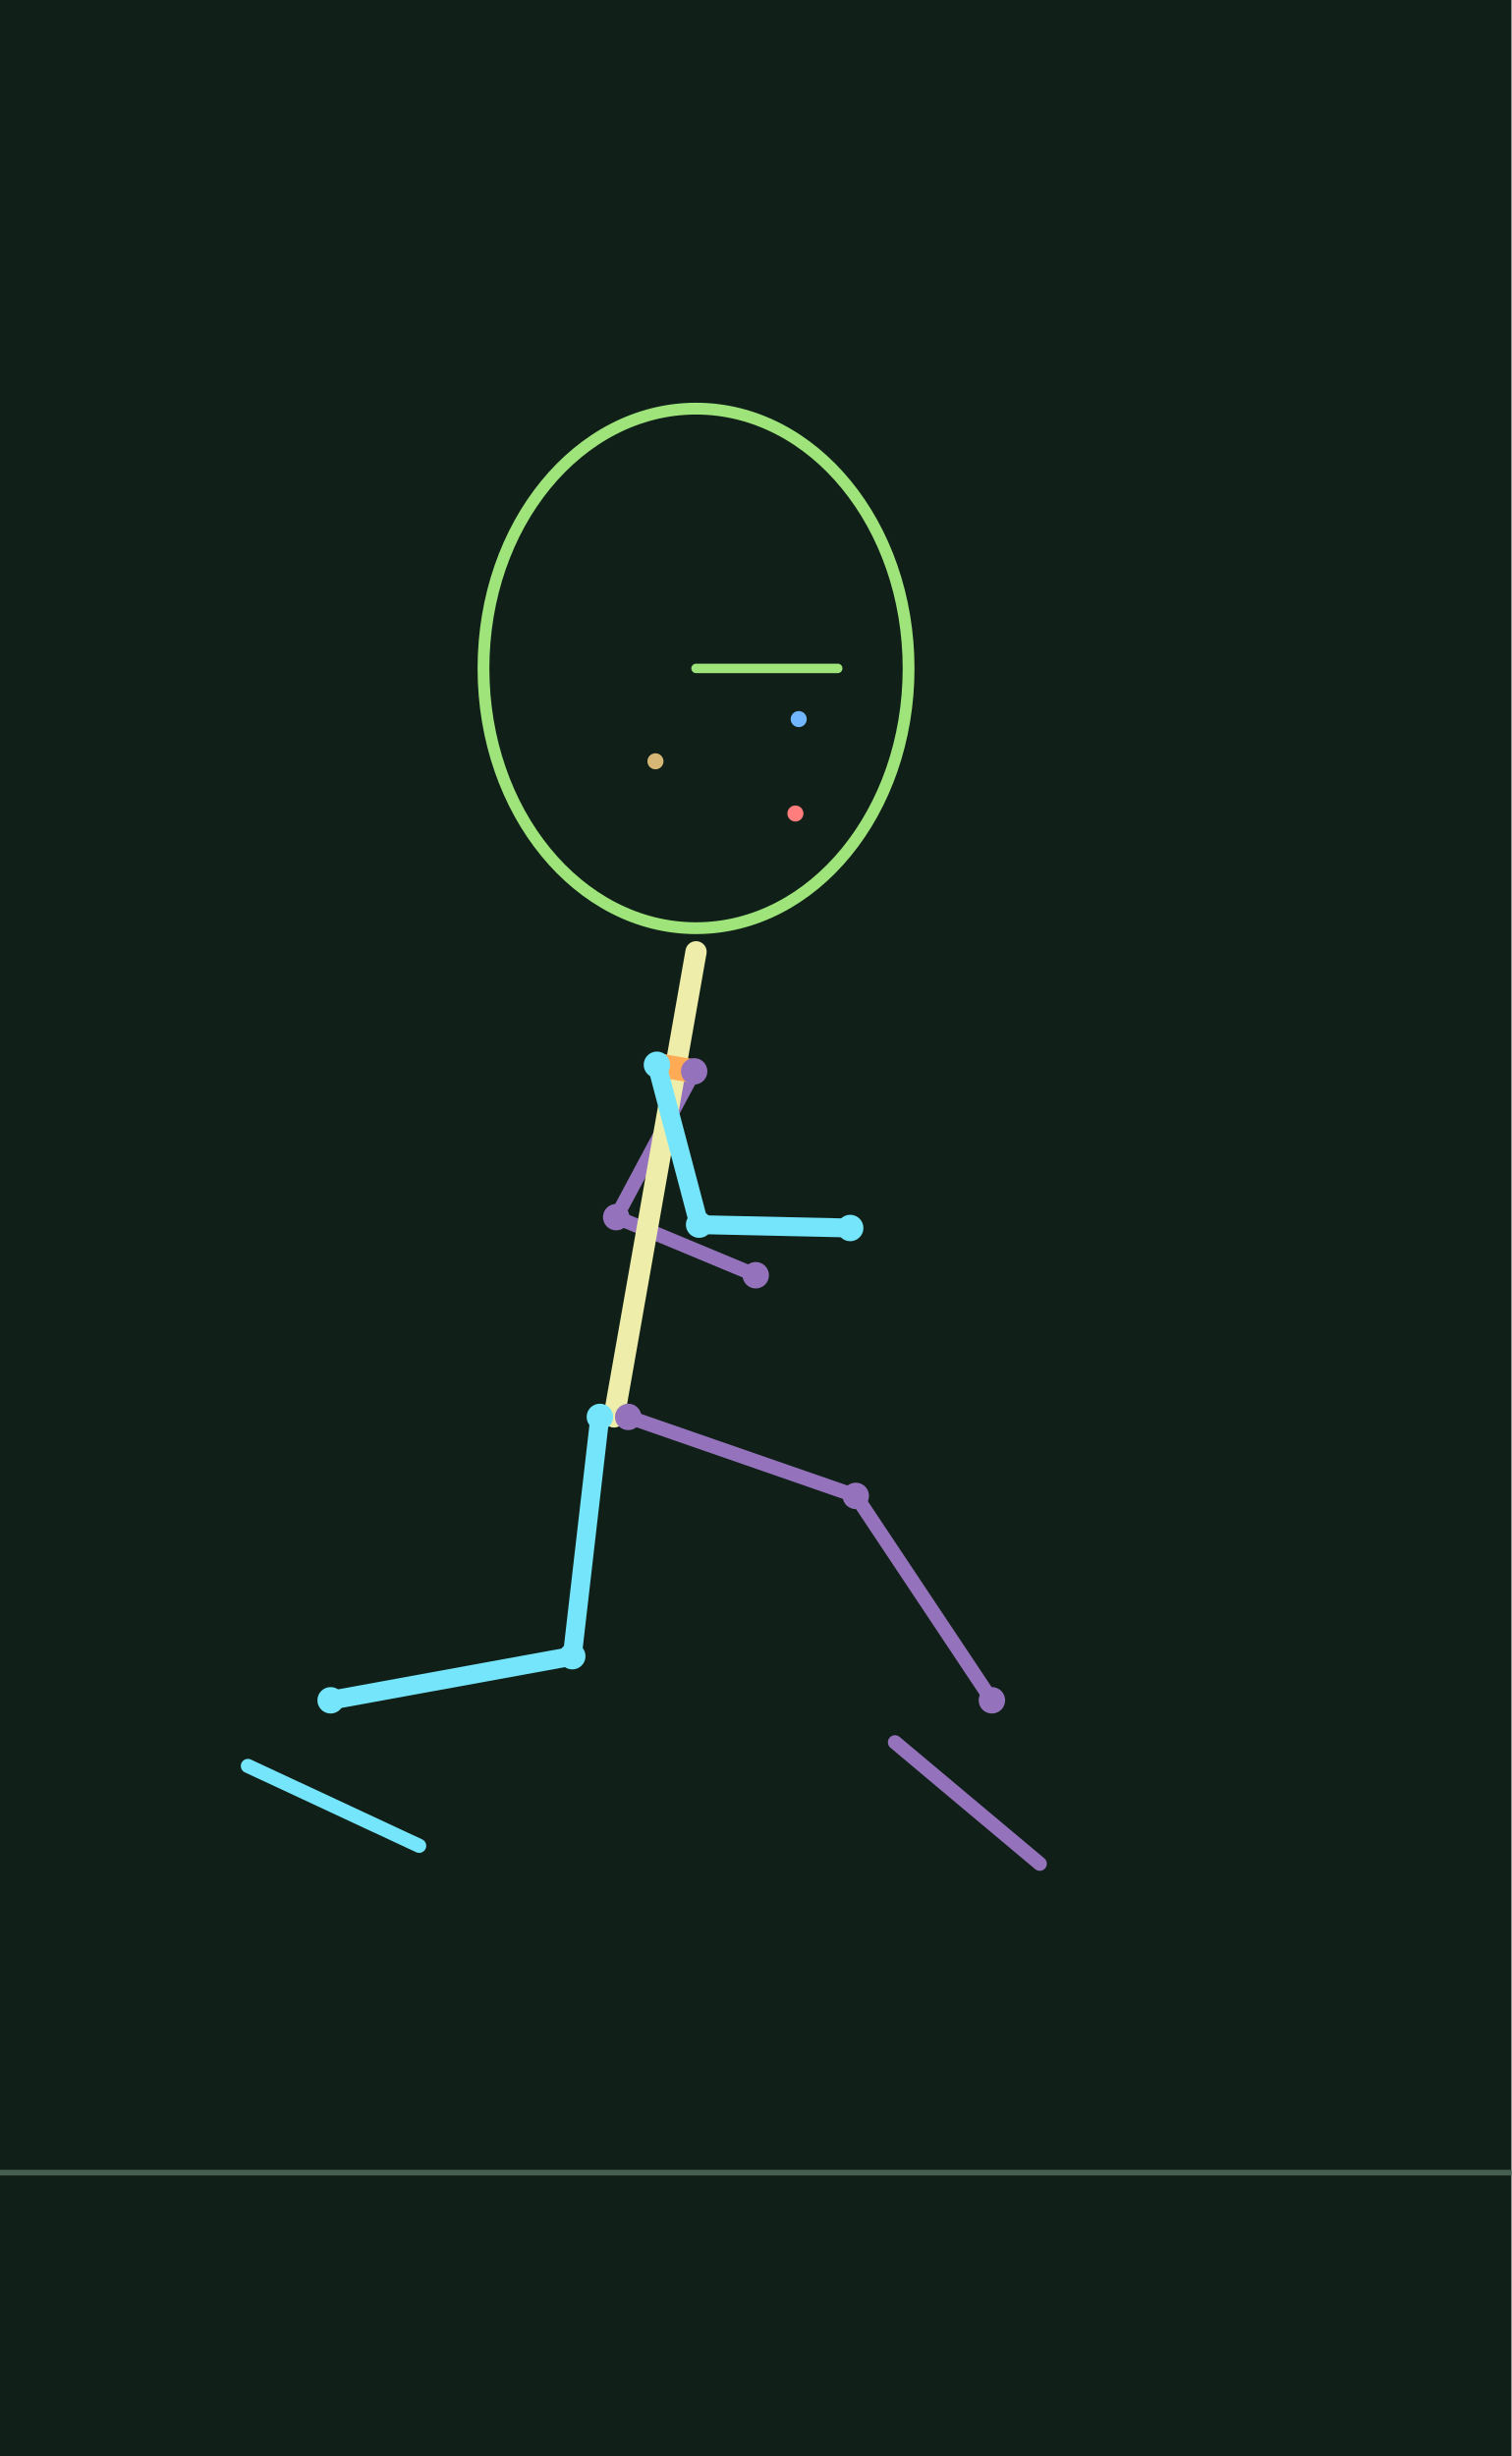
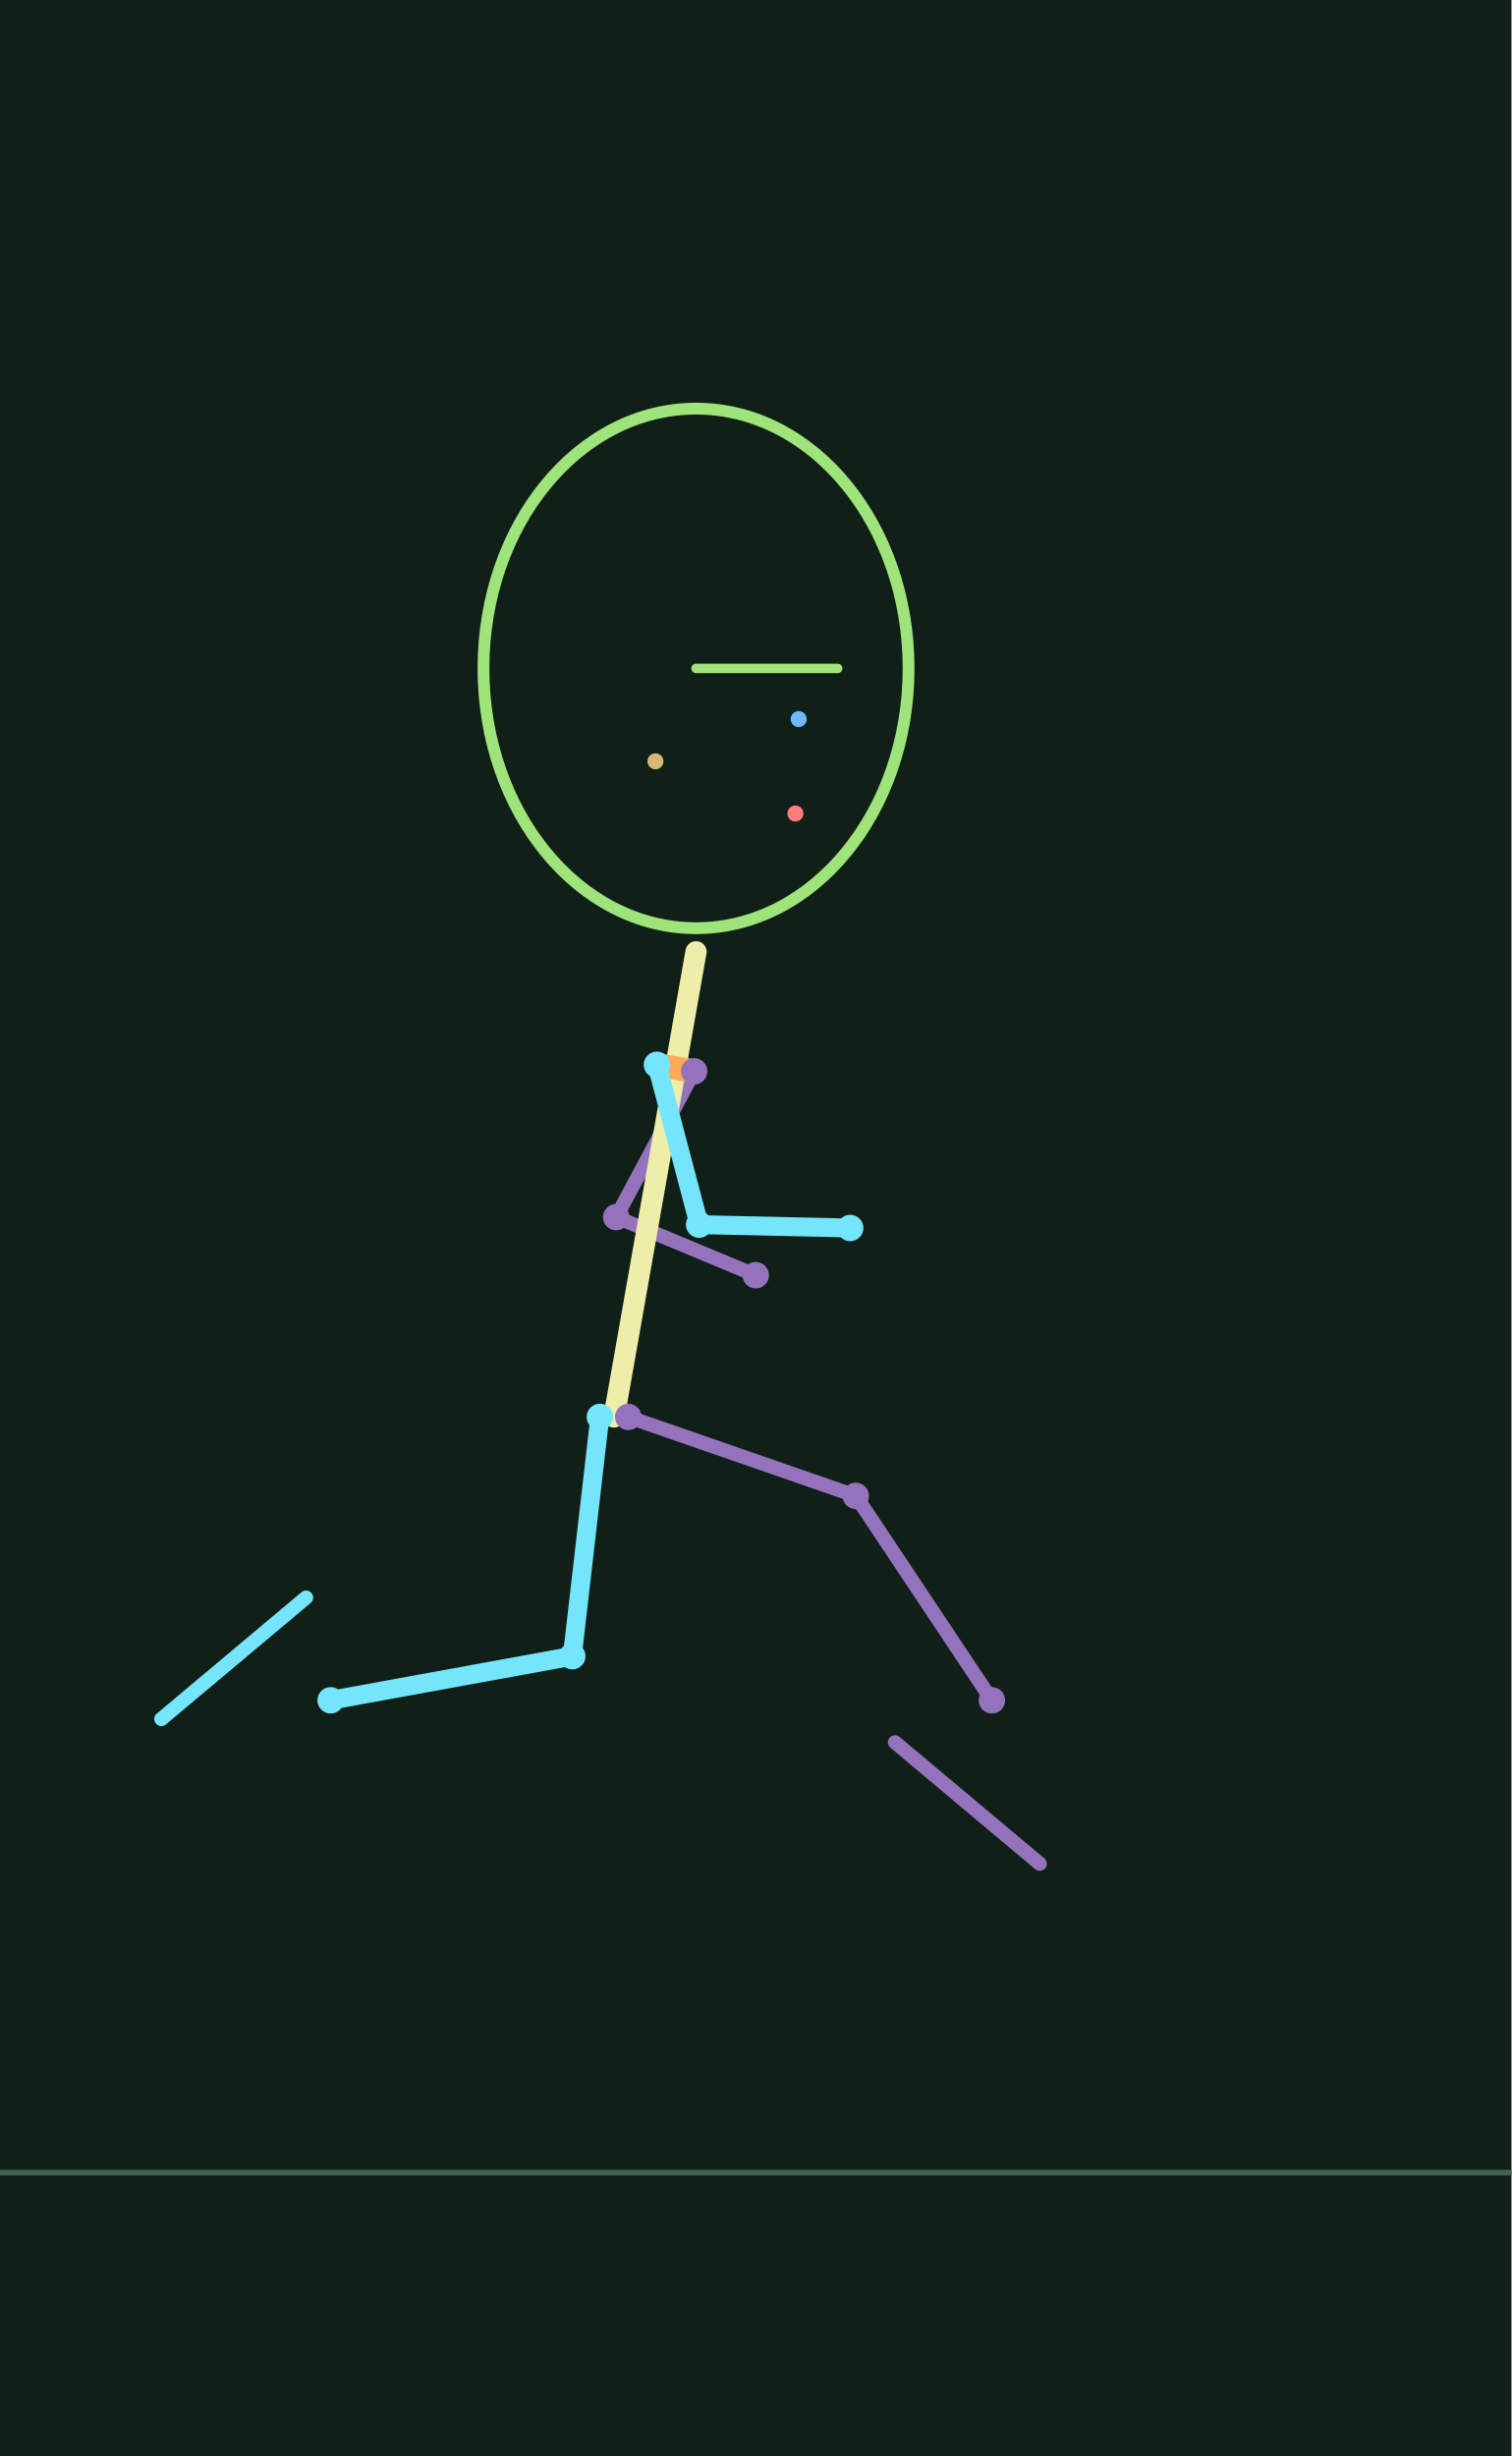
<svg xmlns="http://www.w3.org/2000/svg" width="320" height="520" viewBox="0 0 32 52">
  <rect width="100%" height="100%" fill="#102018" />
  <path d="M0 46H32" stroke="#465f50" stroke-width=".12" />
  <polyline points="13.300,30.000 18.118,31.672 21.000,36.000" fill="none" stroke="#9573bc" stroke-width="0.3" stroke-linecap="round" stroke-linejoin="round" />
  <polyline points="14.696,22.683 13.046,25.770 16.000,27.000" fill="none" stroke="#9573bc" stroke-width="0.3" stroke-linecap="round" stroke-linejoin="round" />
  <polyline points="13.000,30.000 14.736,20.152" fill="none" stroke="#eeeeaa" stroke-width="0.45" stroke-linecap="round" stroke-linejoin="round" />
  <polyline points="13.908,22.544 14.696,22.683" fill="none" stroke="#ffaa55" stroke-width="0.5" stroke-linecap="round" stroke-linejoin="round" />
  <polyline points="12.700,30.000 12.116,35.066 7.000,36.000" fill="none" stroke="#74e5fa" stroke-width="0.4" stroke-linecap="round" stroke-linejoin="round" />
  <polyline points="13.908,22.544 14.801,25.929 18.000,26.000" fill="none" stroke="#74e5fa" stroke-width="0.4" stroke-linecap="round" stroke-linejoin="round" />
-   <polyline points="5.248,37.390 7.061,38.235 8.874,39.080" fill="none" stroke="#74e5fa" stroke-width="0.3" stroke-linecap="round" stroke-linejoin="round" />
+   <polyline points="6.480,33.825 4.948,35.111 3.416,36.396" fill="none" stroke="#74e5fa" stroke-width="0.3" stroke-linecap="round" stroke-linejoin="round" />
  <polyline points="18.948,36.889 20.480,38.175 22.013,39.460" fill="none" stroke="#9573bc" stroke-width="0.3" stroke-linecap="round" stroke-linejoin="round" />
  <circle cx="12.700" cy="30.000" r=".28" fill="#74e5fa" />
  <circle cx="12.116" cy="35.066" r=".28" fill="#74e5fa" />
  <circle cx="7.000" cy="36.000" r=".28" fill="#74e5fa" />
  <circle cx="13.908" cy="22.544" r=".28" fill="#74e5fa" />
  <circle cx="14.801" cy="25.929" r=".28" fill="#74e5fa" />
  <circle cx="18.000" cy="26.000" r=".28" fill="#74e5fa" />
  <circle cx="13.300" cy="30.000" r=".28" fill="#9573bc" />
  <circle cx="18.118" cy="31.672" r=".28" fill="#9573bc" />
  <circle cx="21.000" cy="36.000" r=".28" fill="#9573bc" />
  <circle cx="14.696" cy="22.683" r=".28" fill="#9573bc" />
  <circle cx="13.046" cy="25.770" r=".28" fill="#9573bc" />
  <circle cx="16.000" cy="27.000" r=".28" fill="#9573bc" />
  <ellipse cx="14.736" cy="14.152" rx="4.5" ry="5.5" fill="none" stroke="#9ee47a" stroke-width=".25" />
  <circle cx="16.910" cy="15.225" r=".17" fill="#71b7ff" />
  <circle cx="16.840" cy="17.224" r=".17" fill="#ff7d7d" />
  <circle cx="13.877" cy="16.119" r=".17" fill="#d7b775" />
  <polyline points="14.736,14.152 17.736,14.152" fill="none" stroke="#9ee47a" stroke-width="0.2" stroke-linecap="round" stroke-linejoin="round" />
</svg>
